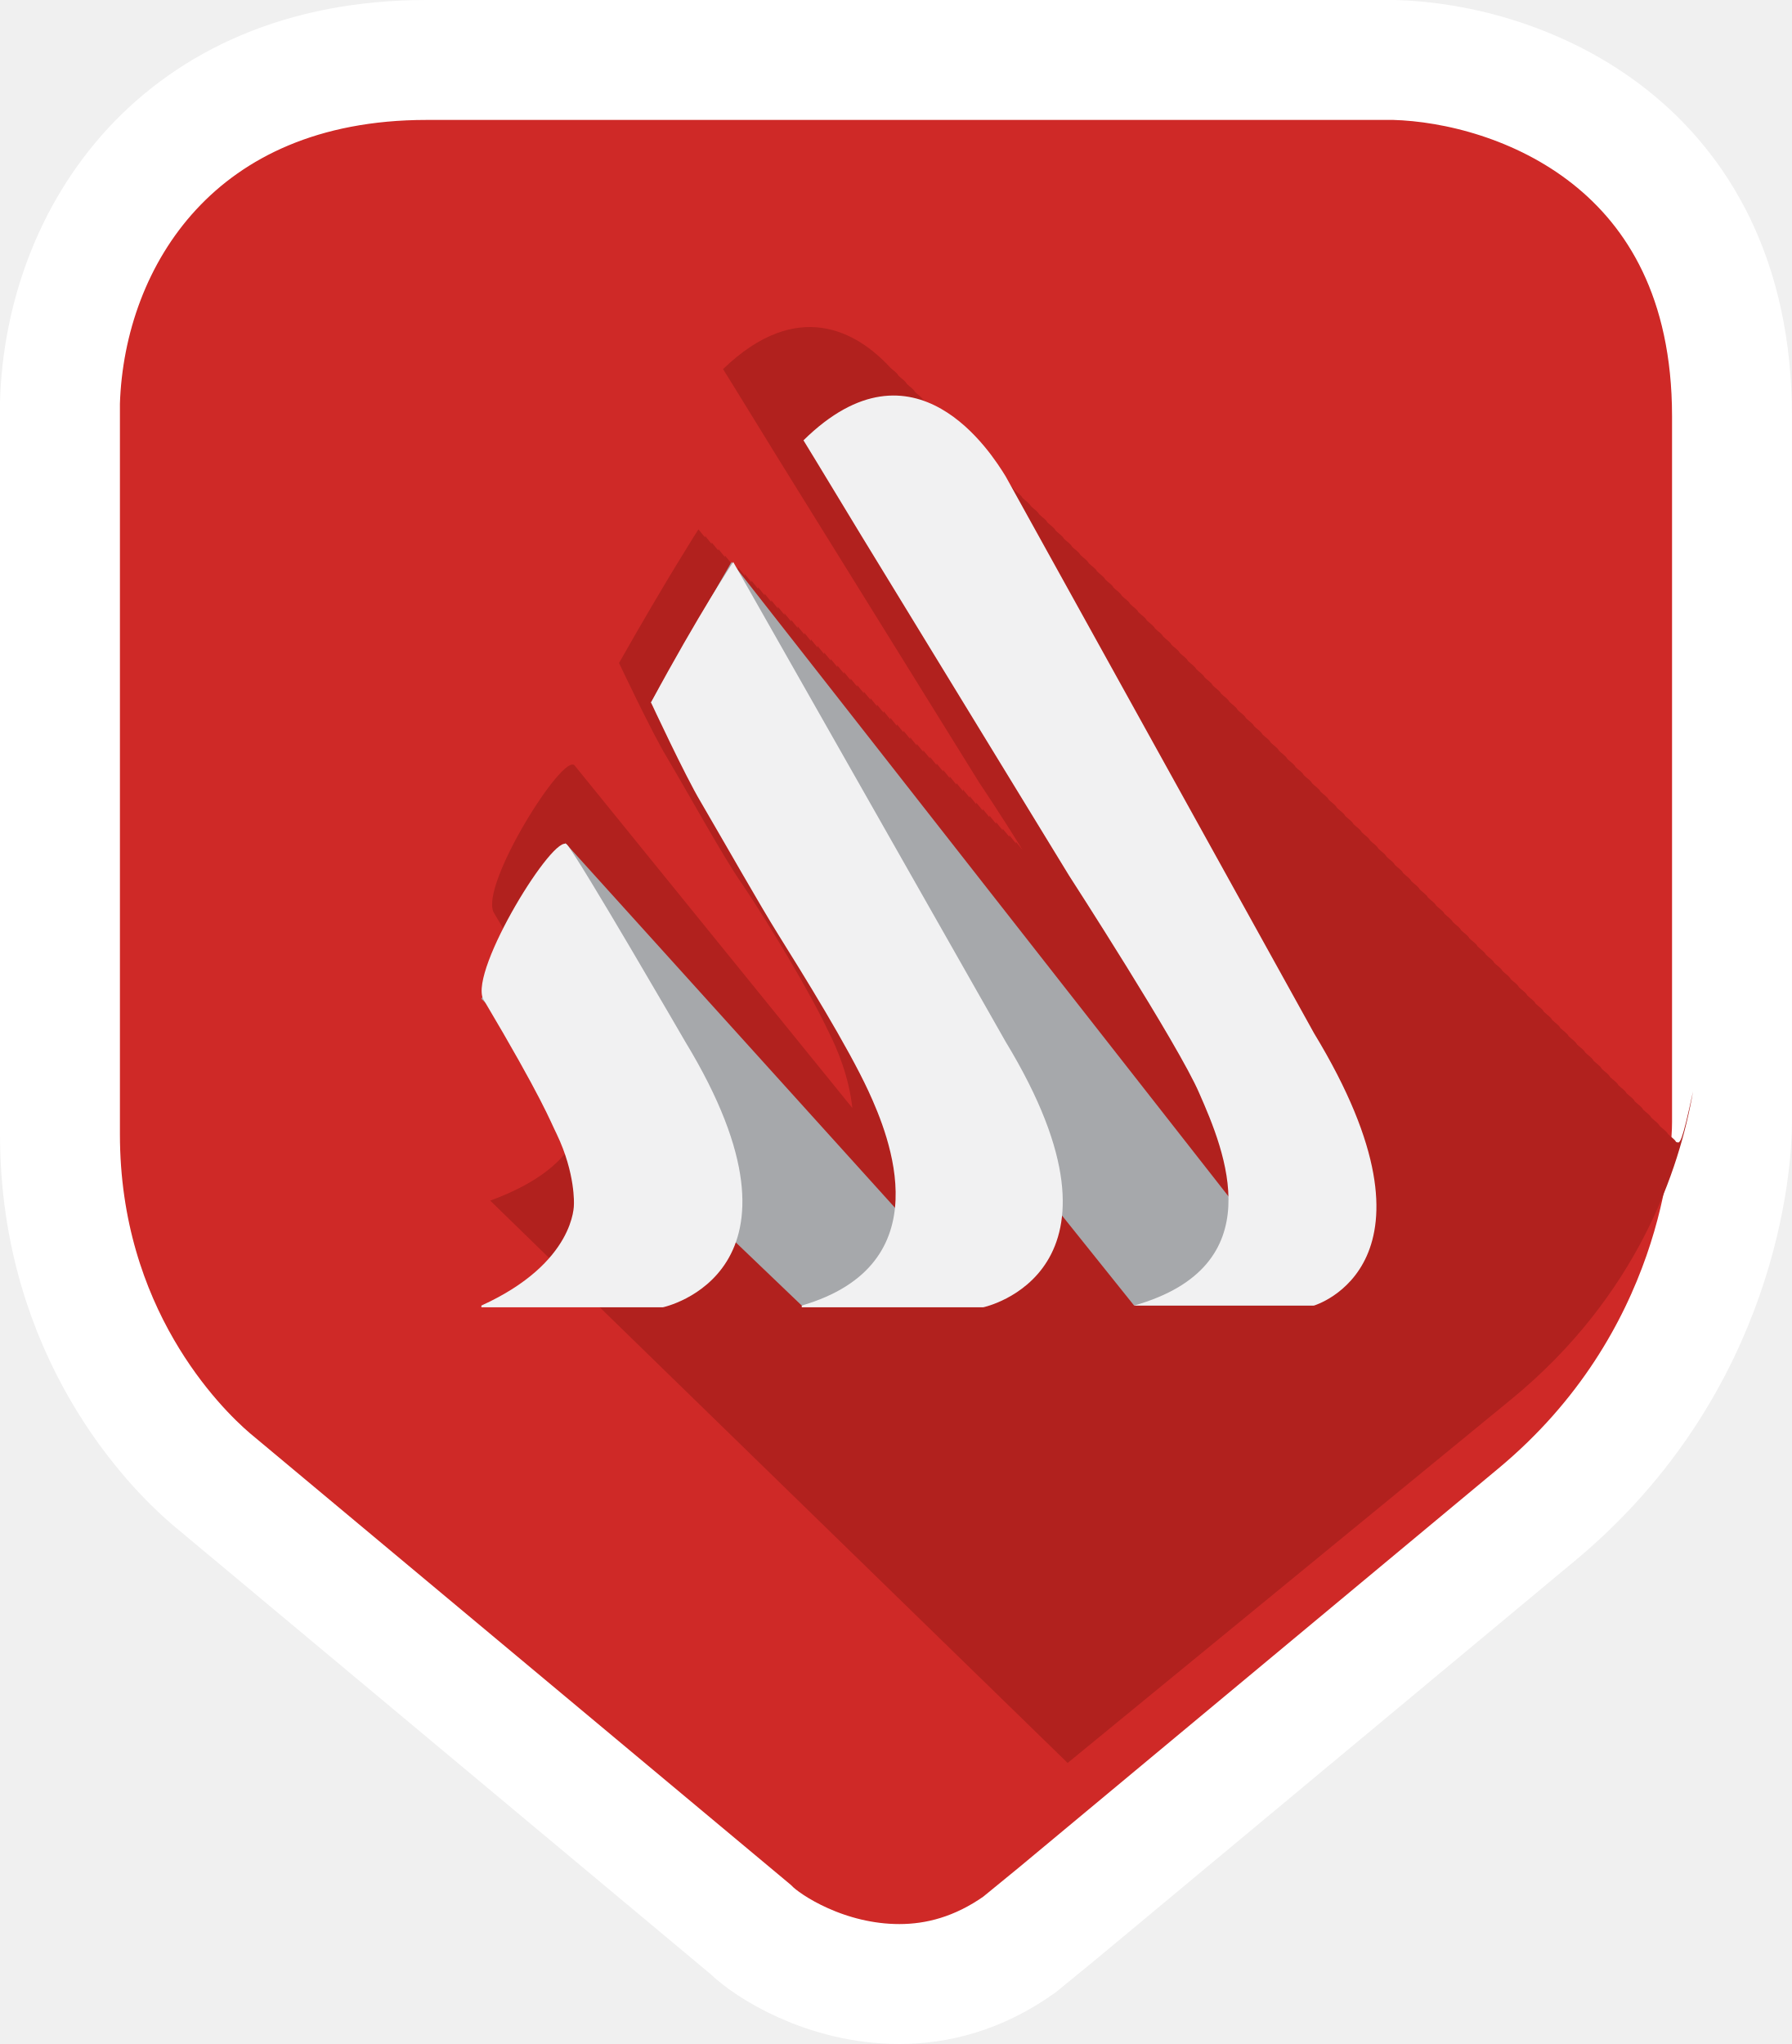
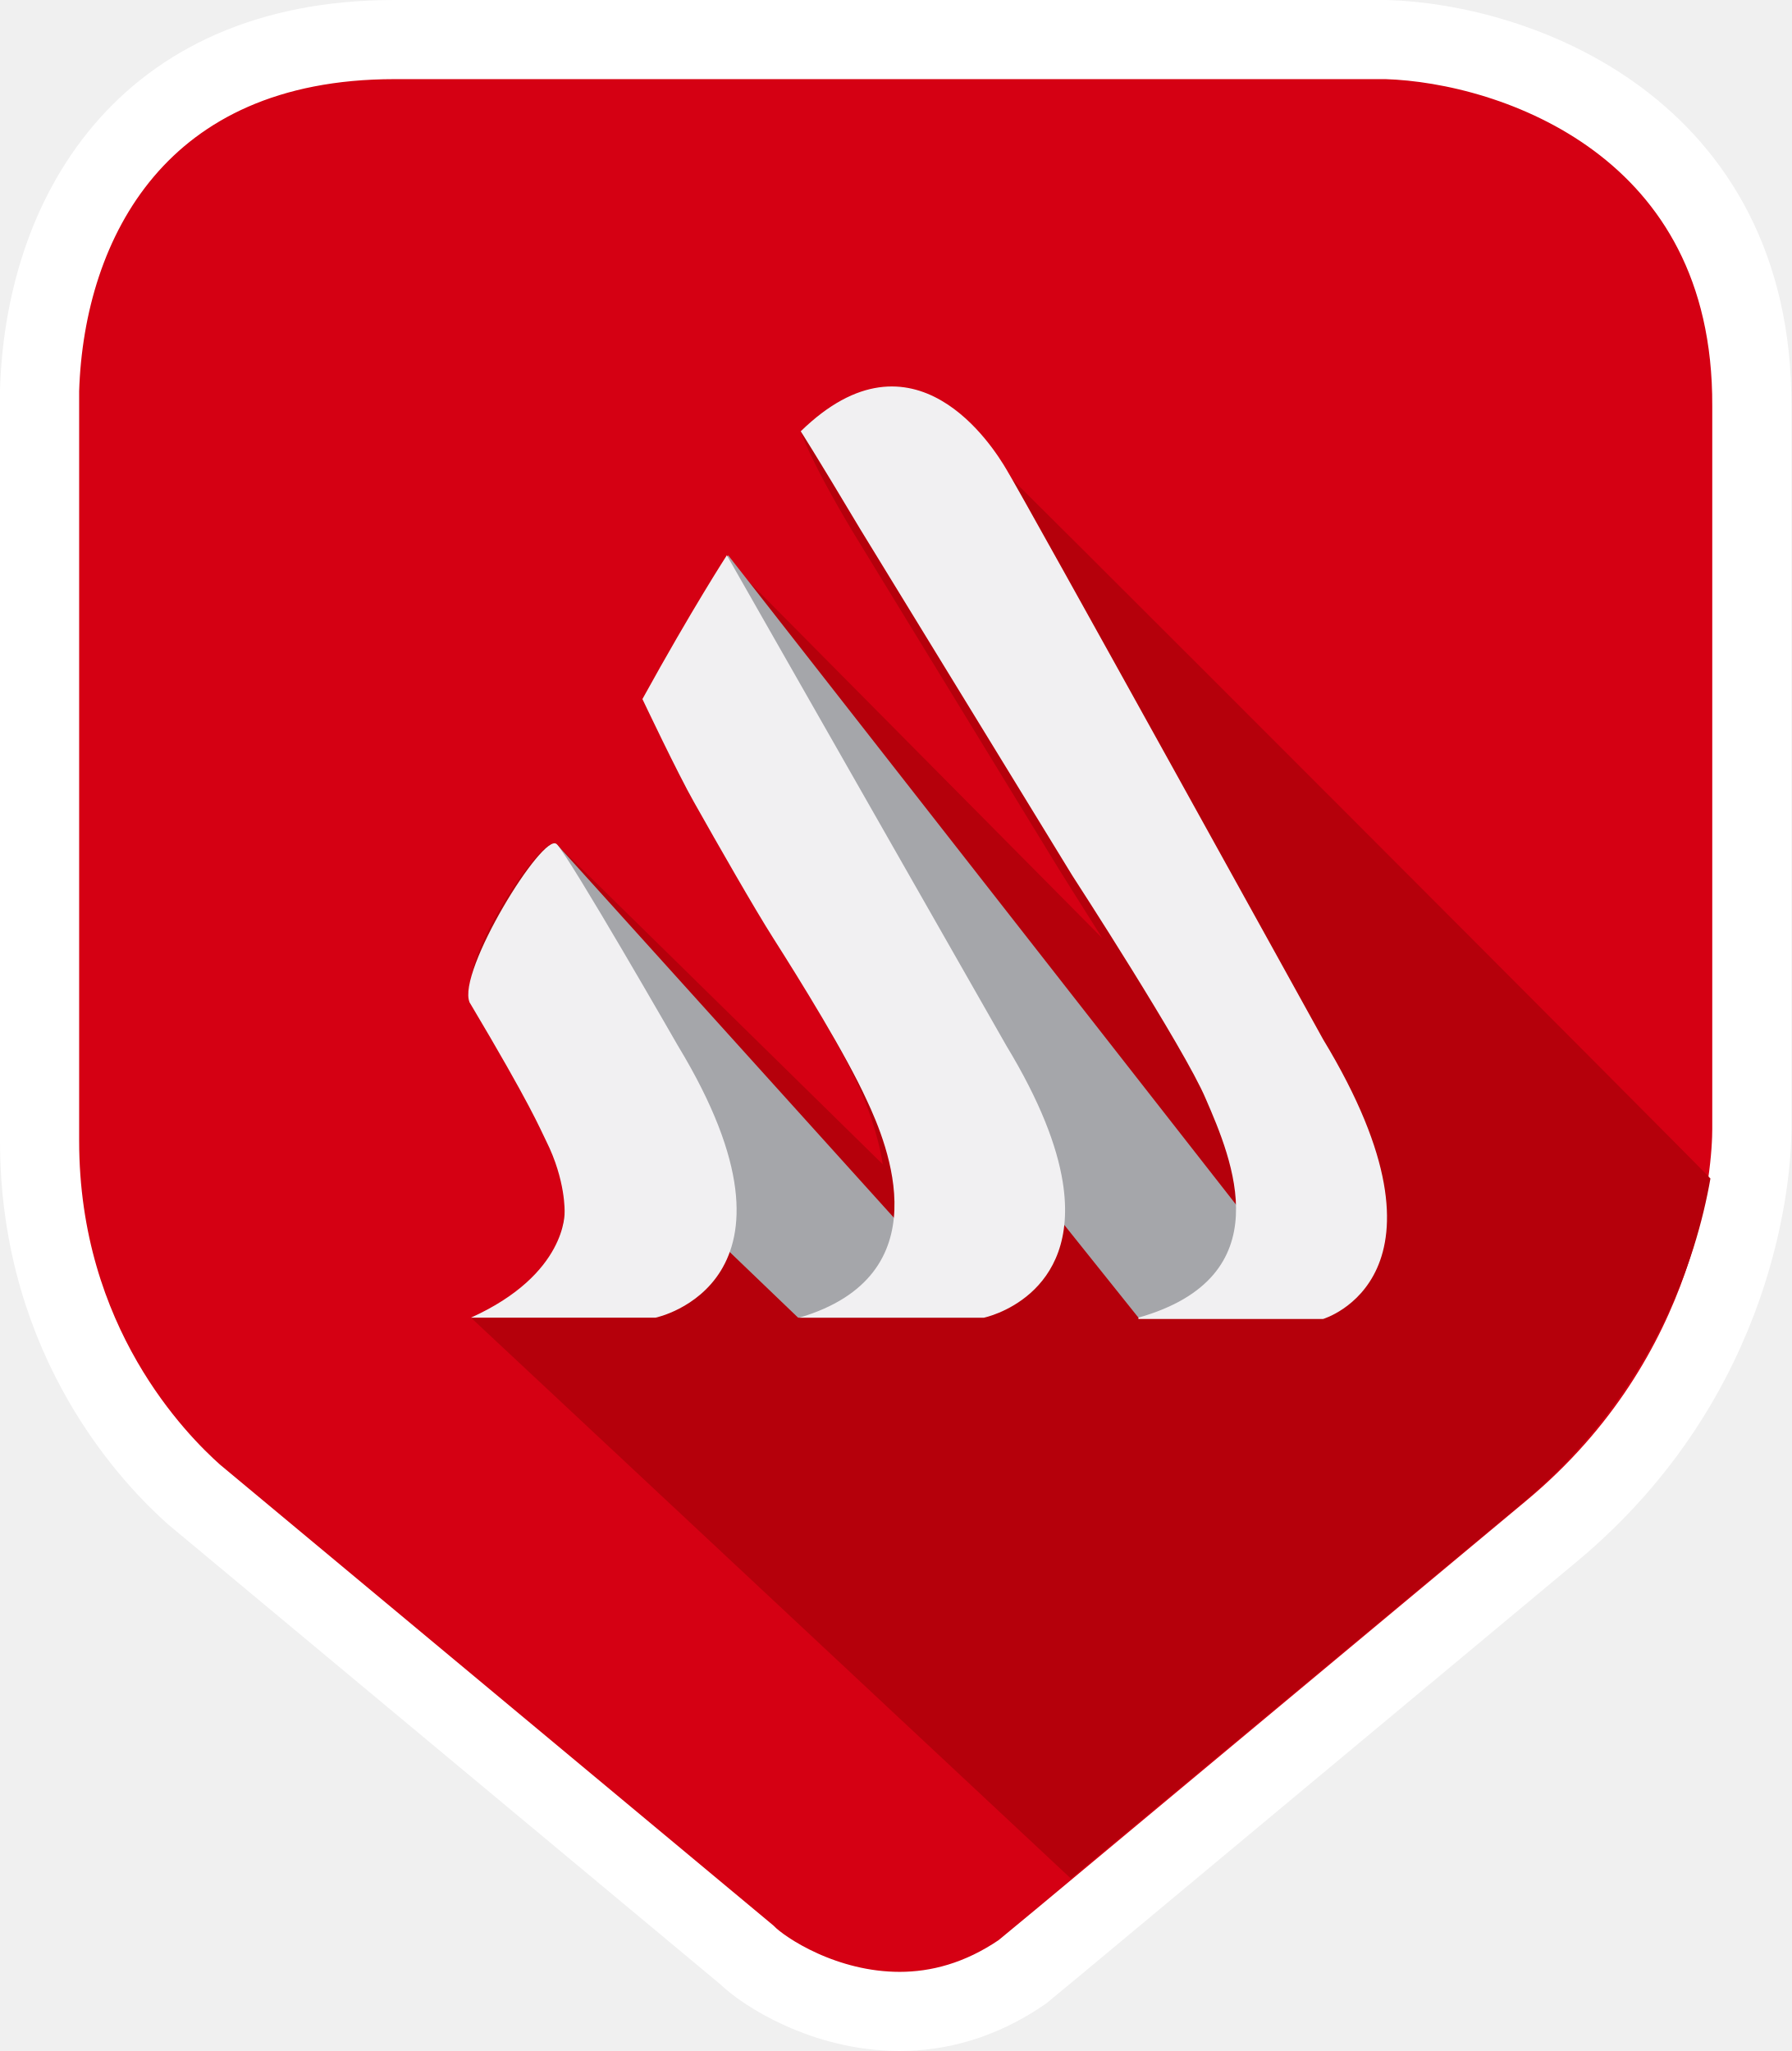
- <svg xmlns="http://www.w3.org/2000/svg" version="1.1" id="Layer_1" x="0px" y="0px" viewBox="0 0 104.6 119.3" xml:space="preserve" width="104.6" height="119.3">
-   <defs id="defs1474" />
+ <svg xmlns="http://www.w3.org/2000/svg" xmlns:ns1="http://www.openswatchbook.org/uri/2009/osb" version="1.1" id="Camada_1" x="0px" y="0px" viewBox="0 0 135.8 155.5" xml:space="preserve" width="135.8" height="155.5">
+   <defs id="defs105">
+     <linearGradient id="linearGradient1733" ns1:paint="solid">
+       <stop style="stop-color:#000000;stop-opacity:1;" offset="0" id="stop1731" />
+     </linearGradient>
+   </defs>
  <style type="text/css" id="style2">
- 	.st0{fill:#CF2927;}
- 	.st1{fill:#B1211E;}
- 	.st2{fill:#FFFFFF;}
- 	.st3{opacity:0.8;fill:url(#SVGID_3_);}
- 	.st4{fill:#5A5B5D;}
- 	.st5{fill:#5A5B5D;stroke:#5A5B5D;stroke-width:0.469;stroke-miterlimit:10;}
- 	.st6{fill:#A6A8AB;}
- 	.st7{fill:#F1F1F2;}
- 	.st8{fill:none;stroke:#FFFFFF;stroke-width:0.25;stroke-miterlimit:10;}
- 	.st9{font-family:'Exo-Bold';}
- 	.st10{font-size:46.299px;}
- 	.st11{font-family:'Exo-Regular';}
- 	.st12{font-size:30.415px;}
- 	.st13{fill:#E6E6E6;}
- 	.st14{font-size:18px;}
- 	.st15{font-family:'Exo-Light';}
- 	.st16{fill:none;stroke:#E6E6E6;stroke-width:2;stroke-miterlimit:10;}
- 	.st17{fill:#9A9C9F;}
- 	.st18{font-size:21.543px;}
- 	.st19{fill:none;}
- 	.st20{fill:#808080;}
- 	.st21{font-size:16px;}
- 	.st22{opacity:0.25;fill:url(#SVGID_4_);}
- 	.st23{opacity:0.25;fill:url(#SVGID_5_);}
- 	.st24{opacity:0.67;fill:#F2F2F2;}
- 	.st25{font-size:13.605px;}
- 	.st26{letter-spacing:2;}
- 	.st27{fill:#F2F2F2;}
- 	.st28{fill:none;stroke:#CF2927;stroke-miterlimit:10;}
- 	.st29{fill:none;stroke:#CCCCCC;stroke-miterlimit:10;}
- 	.st30{font-family:'Exo-Italic';}
- 	.st31{font-size:10.516px;}
- 	.st32{font-size:14px;}
- 	.st33{font-size:12px;}
- 	.st34{opacity:0.6;}
- 	.st35{font-size:10px;}
- 	.st36{font-family:'Exo-Black';}
- 	.st37{font-size:11px;}
- 	.st38{font-family:'Exo-DemiBold';}
- 	.st39{fill:#58595B;}
- 	.st40{font-family:'Exo-ExtraBold';}
- 	.st41{font-size:20.301px;}
- 	.st42{fill-rule:evenodd;clip-rule:evenodd;fill:#FFFFFF;}
- 	.st43{font-family:'Exo-Medium';}
- 	.st44{font-size:15.377px;}
- 	.st45{font-size:18.859px;}
- 	.st46{letter-spacing:-1;}
- 	.st47{fill:#0071BC;}
- 	.st48{fill:none;stroke:#FFFFFF;stroke-miterlimit:10;}
- 	.st49{fill:#B3B3B3;}
- 	.st50{font-family:'Exo-Light-Italic';}
- 	.st51{letter-spacing:1;}
- 	.st52{font-size:18.522px;}
- 	.st53{font-size:14.591px;}
- 	.st54{fill:#C32C27;}
- 	.st55{fill:#A8241E;}
- 	.st56{fill:#A5A6A9;}
- 	.st57{fill:#F0F0F1;}
- 	.st58{fill:#F3F5F5;}
- 	.st59{font-size:21.74px;}
- 	.st60{font-size:18.634px;}
- 	.st61{fill:#CF2927;stroke:#CF2927;stroke-width:2.838;stroke-miterlimit:10;}
- 	.st62{fill:none;stroke:#CF2927;stroke-width:5.114;stroke-linecap:round;stroke-linejoin:round;stroke-miterlimit:10;}
- 	.st63{clip-path:url(#SVGID_9_);}
+ 	.st0{fill:#3A3A3A;}
+ 	.st1{fill:#9E302C;}
+ 	.st2{fill:#892A23;}
+ 	.st3{fill:#A2A3A6;}
+ 	.st4{fill:#EFEEEF;}
+ 	.st5{fill:#373737;}
+ 	.st6{fill:#A7302C;}
</style>
-   <linearGradient id="SVGID_3_" gradientUnits="userSpaceOnUse" x1="-0.619" y1="524.109" x2="1920.567" y2="524.109">
-     <stop offset="0" style="stop-color:#58595B" id="stop28" />
-     <stop offset="0.512" style="stop-color:#757677" id="stop30" />
-     <stop offset="1" style="stop-color:#555658" id="stop32" />
-   </linearGradient>
-   <linearGradient id="SVGID_4_" gradientUnits="userSpaceOnUse" x1="1152.744" y1="1409.502" x2="1152.744" y2="1545.395">
-     <stop offset="0" style="stop-color:#FFFFFF;stop-opacity:0" id="stop142" />
-     <stop offset="3.624004e-02" style="stop-color:#F4F4F4;stop-opacity:3.624004e-02" id="stop144" />
-     <stop offset="0.399" style="stop-color:#8D8D8D;stop-opacity:0.399" id="stop146" />
-     <stop offset="0.69" style="stop-color:#414141;stop-opacity:0.69" id="stop148" />
-     <stop offset="0.897" style="stop-color:#121212;stop-opacity:0.897" id="stop150" />
-     <stop offset="1" style="stop-color:#000000" id="stop152" />
-   </linearGradient>
-   <linearGradient id="SVGID_5_" gradientUnits="userSpaceOnUse" x1="1186.256" y1="1896.849" x2="1186.256" y2="2032.742" gradientTransform="rotate(180,1169.5,1591)">
-     <stop offset="0" style="stop-color:#FFFFFF;stop-opacity:0" id="stop157" />
-     <stop offset="3.624004e-02" style="stop-color:#F4F4F4;stop-opacity:3.624004e-02" id="stop159" />
-     <stop offset="0.399" style="stop-color:#8D8D8D;stop-opacity:0.399" id="stop161" />
-     <stop offset="0.69" style="stop-color:#414141;stop-opacity:0.69" id="stop163" />
-     <stop offset="0.897" style="stop-color:#121212;stop-opacity:0.897" id="stop165" />
-     <stop offset="1" style="stop-color:#000000" id="stop167" />
-   </linearGradient>
-   <g transform="translate(-905.5,-5936)" id="g372">
-     <path class="st0" d="m 986.9,5939.5 h -56.5 c -14.5,0 -21.1,10.3 -21.4,20 v 42.7 c 0,11.6 6.7,18.3 8.8,20.1 l 31.5,26.3 c 1,1 4.4,3.2 8.7,3.2 2.2,0 4.6,-0.6 7,-2.3 l 2.2,-1.8 27.9,-23.3 c 10.7,-8.9 11.4,-20.7 11.4,-22.9 v -41.2 c 0.2,-16 -12.3,-20.6 -19.6,-20.8 z" id="path354" style="fill:#cf2927" />
-     <path class="st0" d="m 995.2,6024.4 c 10.7,-8.9 11.4,-20.7 11.4,-22.9 v -41.2 c 0,-16 -12.5,-20.6 -19.7,-20.8 h -56.5 c -14.5,0 -21.1,10.3 -21.4,20 v 42.7 c 0,11.6 6.7,18.3 8.8,20.1 l 31.5,26.3 c 1,1 4.4,3.2 8.7,3.2 0,0 0,0 0,0 2.2,0 4.6,-0.6 7,-2.3 l 2.2,-1.8 z" id="path356" style="fill:#cf2927;stroke:#ffffff;stroke-width:7;stroke-miterlimit:4;stroke-dasharray:none;stroke-opacity:1" />
-     <path class="st1" d="m 1003.345,6002.667 c -0.097,-0.19 -0.29,-0.285 -0.483,-0.476 -0.096,-0.19 -0.29,-0.285 -0.483,-0.476 -0.097,-0.19 -0.29,-0.285 -0.483,-0.476 -0.097,-0.19 -0.29,-0.285 -0.483,-0.476 -0.097,-0.19 -0.29,-0.285 -0.483,-0.476 -0.096,-0.19 -0.29,-0.285 -0.483,-0.476 -0.097,-0.19 -0.29,-0.285 -0.483,-0.476 -0.097,-0.19 -0.29,-0.285 -0.483,-0.476 -0.097,-0.19 -0.29,-0.285 -0.483,-0.476 -0.097,-0.19 -0.29,-0.285 -0.483,-0.476 -0.097,-0.19 -0.29,-0.285 -0.483,-0.476 -0.097,-0.19 -0.29,-0.285 -0.483,-0.476 -0.097,-0.19 -0.29,-0.285 -0.483,-0.476 -0.097,-0.19 -0.29,-0.285 -0.483,-0.476 -0.097,-0.19 -0.29,-0.285 -0.483,-0.476 -0.097,-0.19 -0.29,-0.285 -0.483,-0.476 -0.097,-0.19 -0.29,-0.285 -0.483,-0.476 -0.097,-0.19 -0.29,-0.285 -0.483,-0.476 -0.097,-0.19 -0.29,-0.285 -0.483,-0.476 -0.097,-0.19 -0.29,-0.285 -0.483,-0.476 -0.097,-0.19 -0.29,-0.285 -0.483,-0.476 -0.097,-0.19 -0.29,-0.285 -0.483,-0.476 -0.097,-0.19 -0.29,-0.285 -0.483,-0.476 -0.097,-0.19 -0.29,-0.285 -0.483,-0.476 -0.097,-0.19 -0.29,-0.285 -0.483,-0.476 -0.097,-0.19 -0.29,-0.285 -0.483,-0.476 -0.097,-0.19 -0.29,-0.285 -0.483,-0.476 -0.097,-0.19 -0.29,-0.285 -0.483,-0.476 -0.097,-0.19 -0.29,-0.285 -0.483,-0.476 -0.097,-0.19 -0.29,-0.285 -0.483,-0.476 -0.097,-0.19 -0.29,-0.285 -0.483,-0.476 -0.097,-0.19 -0.29,-0.285 -0.483,-0.476 -0.097,-0.19 -0.29,-0.285 -0.483,-0.476 -0.097,-0.19 -0.29,-0.285 -0.483,-0.476 -0.097,-0.19 -0.29,-0.285 -0.483,-0.476 -0.097,-0.19 -0.29,-0.285 -0.483,-0.476 -0.097,-0.19 -0.29,-0.285 -0.483,-0.476 -0.097,-0.19 -0.29,-0.285 -0.483,-0.476 -0.097,-0.19 -0.29,-0.285 -0.483,-0.476 -0.097,-0.19 -0.29,-0.285 -0.483,-0.476 -0.097,-0.19 -0.29,-0.285 -0.483,-0.476 -0.097,-0.19 -0.29,-0.285 -0.483,-0.476 -0.097,-0.19 -0.29,-0.285 -0.483,-0.476 -0.097,-0.19 -0.29,-0.285 -0.483,-0.476 -0.097,-0.19 -0.29,-0.285 -0.483,-0.476 -0.097,-0.19 -0.29,-0.285 -0.483,-0.476 -0.097,-0.19 -0.29,-0.285 -0.483,-0.476 -0.097,-0.19 -0.29,-0.285 -0.483,-0.476 -0.097,-0.19 -0.29,-0.285 -0.483,-0.476 -0.097,-0.19 -0.29,-0.285 -0.483,-0.476 -0.097,-0.19 -0.29,-0.285 -0.483,-0.476 -0.097,-0.19 -0.29,-0.285 -0.483,-0.476 -0.097,-0.19 -0.29,-0.285 -0.483,-0.476 -0.097,-0.19 -0.29,-0.285 -0.483,-0.476 -0.097,-0.19 -0.29,-0.285 -0.483,-0.476 -0.097,-0.19 -0.29,-0.285 -0.483,-0.476 -0.097,-0.19 -0.29,-0.285 -0.483,-0.476 -0.097,-0.19 -0.29,-0.285 -0.483,-0.476 -0.097,-0.19 -0.29,-0.285 -0.483,-0.476 -0.097,-0.19 -0.29,-0.285 -0.483,-0.476 -0.097,-0.19 -0.29,-0.285 -0.483,-0.476 -0.097,-0.19 -0.29,-0.285 -0.483,-0.476 -0.097,-0.19 -0.29,-0.285 -0.483,-0.476 -0.097,-0.19 -0.29,-0.285 -0.483,-0.476 -0.097,-0.19 -0.29,-0.285 -0.483,-0.476 -0.097,-0.19 -0.29,-0.285 -0.483,-0.476 -0.097,-0.19 -0.29,-0.285 -0.483,-0.476 -0.097,-0.19 -0.29,-0.285 -0.483,-0.476 -0.097,-0.19 -0.29,-0.285 -0.483,-0.476 -0.097,-0.19 -0.29,-0.285 -0.483,-0.476 -0.097,-0.19 -0.29,-0.285 -0.483,-0.476 -0.097,-0.19 -0.29,-0.285 -0.483,-0.476 -0.097,-0.19 -0.29,-0.285 -0.483,-0.476 -0.097,-0.19 -0.29,-0.285 -0.483,-0.476 -0.097,-0.19 -0.29,-0.285 -0.483,-0.476 -0.097,-0.19 -0.29,-0.285 -0.483,-0.476 -0.097,-0.19 -0.29,-0.285 -0.483,-0.476 -0.097,-0.19 -0.29,-0.285 -0.483,-0.476 -0.097,-0.19 -0.29,-0.285 -0.483,-0.476 -0.097,-0.19 -0.29,-0.285 -0.483,-0.476 -0.097,-0.19 -0.29,-0.285 -0.483,-0.476 -0.097,-0.19 -0.29,-0.285 -0.483,-0.476 -0.097,-0.19 -0.29,-0.285 -0.483,-0.476 -0.097,-0.19 -0.29,-0.285 -0.483,-0.476 -0.097,-0.19 -0.29,-0.285 -0.483,-0.476 -0.097,-0.19 -0.29,-0.285 -0.483,-0.476 -0.097,-0.19 -0.29,-0.285 -0.483,-0.476 -0.097,-0.19 -0.29,-0.285 -0.483,-0.476 -0.097,-0.19 -0.29,-0.285 -0.483,-0.476 -0.097,-0.19 -0.29,-0.285 -0.483,-0.476 -0.097,-0.19 -0.29,-0.285 -0.483,-0.476 -0.097,-0.19 -0.29,-0.285 -0.483,-0.476 -0.097,-0.19 -0.29,-0.285 -0.483,-0.476 -0.097,-0.19 -0.29,-0.285 -0.483,-0.476 -0.097,-0.19 -0.29,-0.285 -0.483,-0.476 -1.931,-2.093 -5.408,-4.091 -9.754,0.095 0,0 0.773,1.237 3.284,5.327 l 11.686,18.836 c 0,0 1.159,1.712 2.511,3.9 0,0 0,0 0,0 l -0.386,-0.476 c 0,0 0,0 0,0.095 l -0.386,-0.476 c 0,0 0,0 0,0.095 l -0.386,-0.476 c 0,0 0,0 0,0.095 l -0.386,-0.476 c 0,0 0,0 0,0.095 l -0.386,-0.476 c 0,0 0,0 0,0.095 l -0.386,-0.476 c 0,0 0,0 0,0.095 l -0.386,-0.476 c 0,0 0,0 0,0.095 l -0.386,-0.476 c 0,0 0,0 0,0.095 l -0.386,-0.476 c 0,0 0,0 0,0.095 l -0.386,-0.476 c 0,0 0,0 0,0.095 l -0.386,-0.476 c 0,0 0,0 0,0.095 l -0.386,-0.476 c 0,0 0,0 0,0.095 l -0.386,-0.476 c 0,0 0,0 0,0.095 l -0.386,-0.476 c 0,0 0,0 0,0.095 l -0.386,-0.476 c 0,0 0,0 0,0.095 l -0.386,-0.476 c 0,0 0,0 0,0.095 l -0.386,-0.476 c 0,0 0,0 0,0.095 l -0.386,-0.476 c 0,0 0,0 0,0.095 l -0.386,-0.476 c 0,0 0,0 0,0.095 l -0.386,-0.476 c 0,0 0,0 0,0.095 l -0.386,-0.476 c 0,0 0,0 0,0.095 l -0.386,-0.476 c 0,0 0,0 0,0.095 l -0.386,-0.476 c 0,0 0,0 0,0.095 l -0.386,-0.476 c 0,0 0,0 0,0.095 l -0.386,-0.476 c 0,0 0,0 0,0.095 l -0.386,-0.476 c 0,0 0,0 0,0.095 l -0.386,-0.476 c 0,0 0,0 0,0.095 l -0.386,-0.476 c 0,0 0,0 0,0.095 l -0.386,-0.476 c 0,0 0,0 0,0.095 l -0.386,-0.476 c 0,0 0,0 0,0.095 l -0.386,-0.476 c 0,0 0,0 0,0.095 l -0.386,-0.476 c 0,0 0,0 0,0.095 l -0.386,-0.476 c 0,0 0,0 0,0.095 l -0.386,-0.476 c 0,0 0,0 0,0.095 l -0.386,-0.476 c 0,0 0,0 0,0.095 l -0.386,-0.476 c 0,0 0,0 0,0.095 l -0.386,-0.476 c 0,0 0,0 0,0.095 l -0.386,-0.476 c 0,0 0,0 0,0.095 l -0.386,-0.476 c 0,0 0,0 0,0.095 l -0.386,-0.476 c 0,0 0,0 0,0.095 l -0.386,-0.476 c 0,0 0,0 0,0.095 l -0.386,-0.476 c 0,0 0,0 0,0.095 l -0.386,-0.476 c 0,0 0,0 0,0.095 L 948.2,5968.8 c 0,0 0,0 0,0.095 l -0.386,-0.476 c 0,0 0,0 0,0.095 l -0.386,-0.476 c 0,0 0,0 0,0.095 l -0.386,-0.476 c 0,0 0,0 0,0.095 l -0.386,-0.476 c 0,0 0,0 0,0.095 l -0.386,-0.476 c 0,0 -1.835,2.854 -4.636,7.801 0,0 1.931,4.091 2.801,5.518 1.352,2.283 3.284,5.803 4.346,7.325 1.545,2.283 3.96,6.279 5.119,8.752 0.483,0.951 1.159,2.569 1.352,4.376 0,0 0,0 0,0 l -0.386,-0.476 c 0,0 0,0 0,0 l -0.386,-0.476 c 0,0 0,0 0,0 l -0.386,-0.476 c 0,0 0,0 0,0 l -0.386,-0.476 c 0,0 0,0 0,0 l -0.386,-0.476 c 0,0 0,0 0,0 l -0.386,-0.476 c 0,0 0,0 0,0 l -0.386,-0.476 c 0,0 0,0 0,0 l -0.386,-0.476 c 0,0 0,0 0,0 l -0.386,-0.476 c 0,0 0,0 0,0 l -0.386,-0.476 c 0,0 0,0 0,0 l -0.386,-0.476 c 0,0 0,0 0,0 l -0.386,-0.476 c 0,0 0,0 0,0 l -0.386,-0.476 c 0,0 0,0 0,0 l -0.386,-0.476 c 0,0 0,0 0,0 l -0.386,-0.476 c 0,0 0,0 0,0 l -0.386,-0.476 c 0,0 0,0 0,0 l -0.386,-0.476 c 0,0 0,0 0,0 l -0.386,-0.476 c 0,0 0,0 0,0 l -0.386,-0.476 c 0,0 0,0 0,0 l -0.386,-0.476 c 0,0 0,0 0,0 l -0.386,-0.476 c 0,0 0,0 0,0 l -0.386,-0.476 c 0,0 0,0 0,0 l -0.386,-0.476 c 0,0 0,0 0,0 l -0.386,-0.476 c 0,0 0,0 0,0 l -0.386,-0.476 c 0,0 0,0 0,0 l -0.386,-0.476 c 0,0 0,0 0,0 l -0.386,-0.476 c 0,0 0,0 0,0 l -0.386,-0.476 c 0,0 0,0 0,0 l -0.386,-0.476 c 0,0 0,0 0,0 l -0.386,-0.476 c 0,0 0,0 0,0 l -0.386,-0.476 c 0,0 0,0 0,0 l -0.386,-0.476 c 0,0 0,0 0,0 l -0.386,-0.476 c 0,0 0,0 0,0 l -0.386,-0.476 c 0,0 0,0 0,0 l -0.386,-0.476 c 0,0 0,0 0,0 l -0.386,-0.476 c 0,0 0,0 0,0 l -0.386,-0.476 c 0,0 0,0 0,0 l -0.386,-0.476 c 0,0 0,0 0,0 l -0.386,-0.476 c 0,0 0,0 0,0 l -0.386,-0.476 c 0,0 0,0 0,0 l -0.386,-0.476 c 0,0 0,0 0,0 l -0.386,-0.476 c -0.676,-0.761 -5.505,6.945 -4.732,8.562 3.38,5.708 3.863,6.849 4.153,7.515 1.062,2.093 0.966,3.9 0.966,3.9 0,0 0.676,3.235 -5.312,5.423 l 33.705,32.821 25.882,-21.214 c 7.436,-6.088 9.851,-13.509 10.623,-17.98 -0.676,3.139 -0.773,3.044 -0.966,2.949 z" id="path358" style="fill:#b1211e;stroke-width:0.959" />
-     <polygon class="st6" points="948.2,5968.8 982.2,6012.2 971.7,6012.2 943.5,5977 " id="polygon360" style="fill:#a6a8ab" />
-     <polygon class="st6" points="938.5,5985.2 962.9,6012.2 952.3,6012.2 933.6,5994.3 " id="polygon362" style="fill:#a6a8ab" />
-     <g id="g370">
-       <path class="st7" d="m 971.7,6012.2 h 10.5 c 0,0 8.2,-2.4 0,-15.9 0,0 -17,-30.7 -18,-32.5 -0.8,-1.3 -5.3,-8.5 -11.8,-2.1 0,0 0.8,1.3 3.4,5.6 l 12.1,19.8 c 0,0 6.4,9.9 7.6,12.7 1.5,3.4 4.3,10.1 -3.8,12.4" id="path364" style="fill:#f1f1f2" />
-       <path class="st7" d="m 952.3,6012.2 c 8.2,-2.4 5.1,-9.9 3.9,-12.5 -1.2,-2.6 -3.8,-6.8 -5.3,-9.2 -1,-1.6 -3.1,-5.3 -4.5,-7.7 -0.9,-1.5 -2.9,-5.8 -2.9,-5.8 2.8,-5.2 4.8,-8.2 4.8,-8.2 l 15.9,28 c 8.2,13.5 -1.3,15.5 -1.3,15.5 h -10.6" id="path366" style="fill:#f1f1f2" />
-       <path class="st7" d="m 933.6,6012.2 c 5.5,-2.5 5.4,-5.9 5.4,-5.9 0,0 0.1,-1.8 -1,-4.1 -0.4,-0.8 -0.8,-2 -4.3,-7.9 -0.8,-1.7 4.2,-9.8 4.9,-9 0.7,0.8 6.9,11.5 6.9,11.5 8.2,13.5 -1.3,15.5 -1.3,15.5 h -10.6" id="path368" style="fill:#f1f1f2" />
+   <g id="g100" transform="translate(-722,-154.5)">
+     <g id="g88">
+       <path class="st6" d="M 790,306.3" id="path84" style="fill:#a7302c" />
+       <path class="st6" d="m 790,306.3 c 0,0 0,0 0,0" id="path86" style="fill:#a7302c" />
+     </g>
+     <g id="g98">
+       <path class="st1" d="m 827.1,157.5 h -75.2 c -19.3,0 -26.5,13.7 -26.9,26.6 V 241 c 0,15.4 8.9,24.3 11.7,26.8 l 41.9,34.9 c 1.3,1.3 5.9,4.3 11.6,4.3 2.9,0 6.1,-0.8 9.3,-3 l 2.9,-2.4 37.2,-31 c 14.3,-11.9 15.2,-27.5 15.2,-30.5 v -54.8 c 0.1,-21.3 -18,-27.5 -27.7,-27.8 z" id="path90" style="fill:#d50013;stroke:#ffffff;stroke-width:6;stroke-miterlimit:4;stroke-dasharray:none;stroke-opacity:1;fill-opacity:1" />
+       <path class="st2" d="m 851.661,243.853 c -1.07,6.141 -4.377,16.278 -14.201,24.563 L 803.183,296.927 757.7,254.4 c 7.976,-3.022 7.1,-9.183 7.1,-9.183 0,0 0.097,-2.437 -1.362,-5.264 -0.486,-0.975 -1.07,-2.534 -5.642,-10.235 C 756.727,227.477 763.227,217.428 764.2,218.5 l 24.723,24.28 v 0 c -0.389,-2.437 -1.264,-4.679 -1.848,-5.946 -1.556,-3.412 -4.863,-8.773 -6.906,-11.989 -1.362,-2.144 -4.085,-6.921 -5.836,-10.04 C 773.165,212.856 770.8,207.5 770.8,207.5 c 3.696,-6.726 6.548,-10.337 6.548,-10.337 v 0 l 28.208,28.462 v 0 c -1.848,-2.924 -3.307,-5.264 -3.307,-5.264 l -15.66,-25.635 C 783.281,189.17 782.7,187.2 782.7,187.2 c 5.836,-5.751 10.016,-2.611 12.545,0.216 0.195,0 56.318,56.242 56.416,56.437 z" id="path92" style="fill:#b5000b;stroke-width:0.974;fill-opacity:1" />
+       <path class="st3" d="m 808.3,254.4 -37.5,-46.9 6.4,-10.9 45.2,57.8 z m -11.7,0 -32.4,-35.9 -6.6,12 24.9,23.9 z" id="path94" style="fill:#a5a6aa;fill-opacity:1" />
+       <path class="st4" d="m 808.3,254.4 c 10.9,-3.1 7.1,-12 5.1,-16.6 -1.6,-3.8 -10.1,-16.9 -10.1,-16.9 l -16.1,-26.3 c -3.4,-5.7 -4.5,-7.4 -4.5,-7.4 8.6,-8.4 14.6,1.2 15.6,2.9 1.4,2.3 24,43.2 24,43.2 10.9,18 0,21.2 0,21.2 h -14 m -25.7,-0.1 h 14 c 0,0 7.384,-1.524 5.957,-10.313 C 802.12,241.395 800.856,238.021 798.3,233.8 l -21.2,-37.2 c 0,0 -2.6,4 -6.4,10.9 0,0 2.7,5.7 3.9,7.8 1.8,3.2 4.6,8.1 6,10.3 2.1,3.3 5.5,8.8 7.1,12.3 1.6,3.4 5.7,13.3 -5.1,16.5 m -24.9,0 h 14 c 0,0 12.6,-2.6 1.7,-20.6 0,0 -8.2,-14.3 -9.2,-15.3 -1,-1 -7.6,9.7 -6.6,12 4.7,7.9 5.3,9.5 5.8,10.5 1.5,3 1.4,5.4 1.4,5.4 0,0 0.2,4.7 -7.1,8" id="path96" style="fill:#f1f0f2;fill-opacity:1" />
    </g>
  </g>
</svg>
